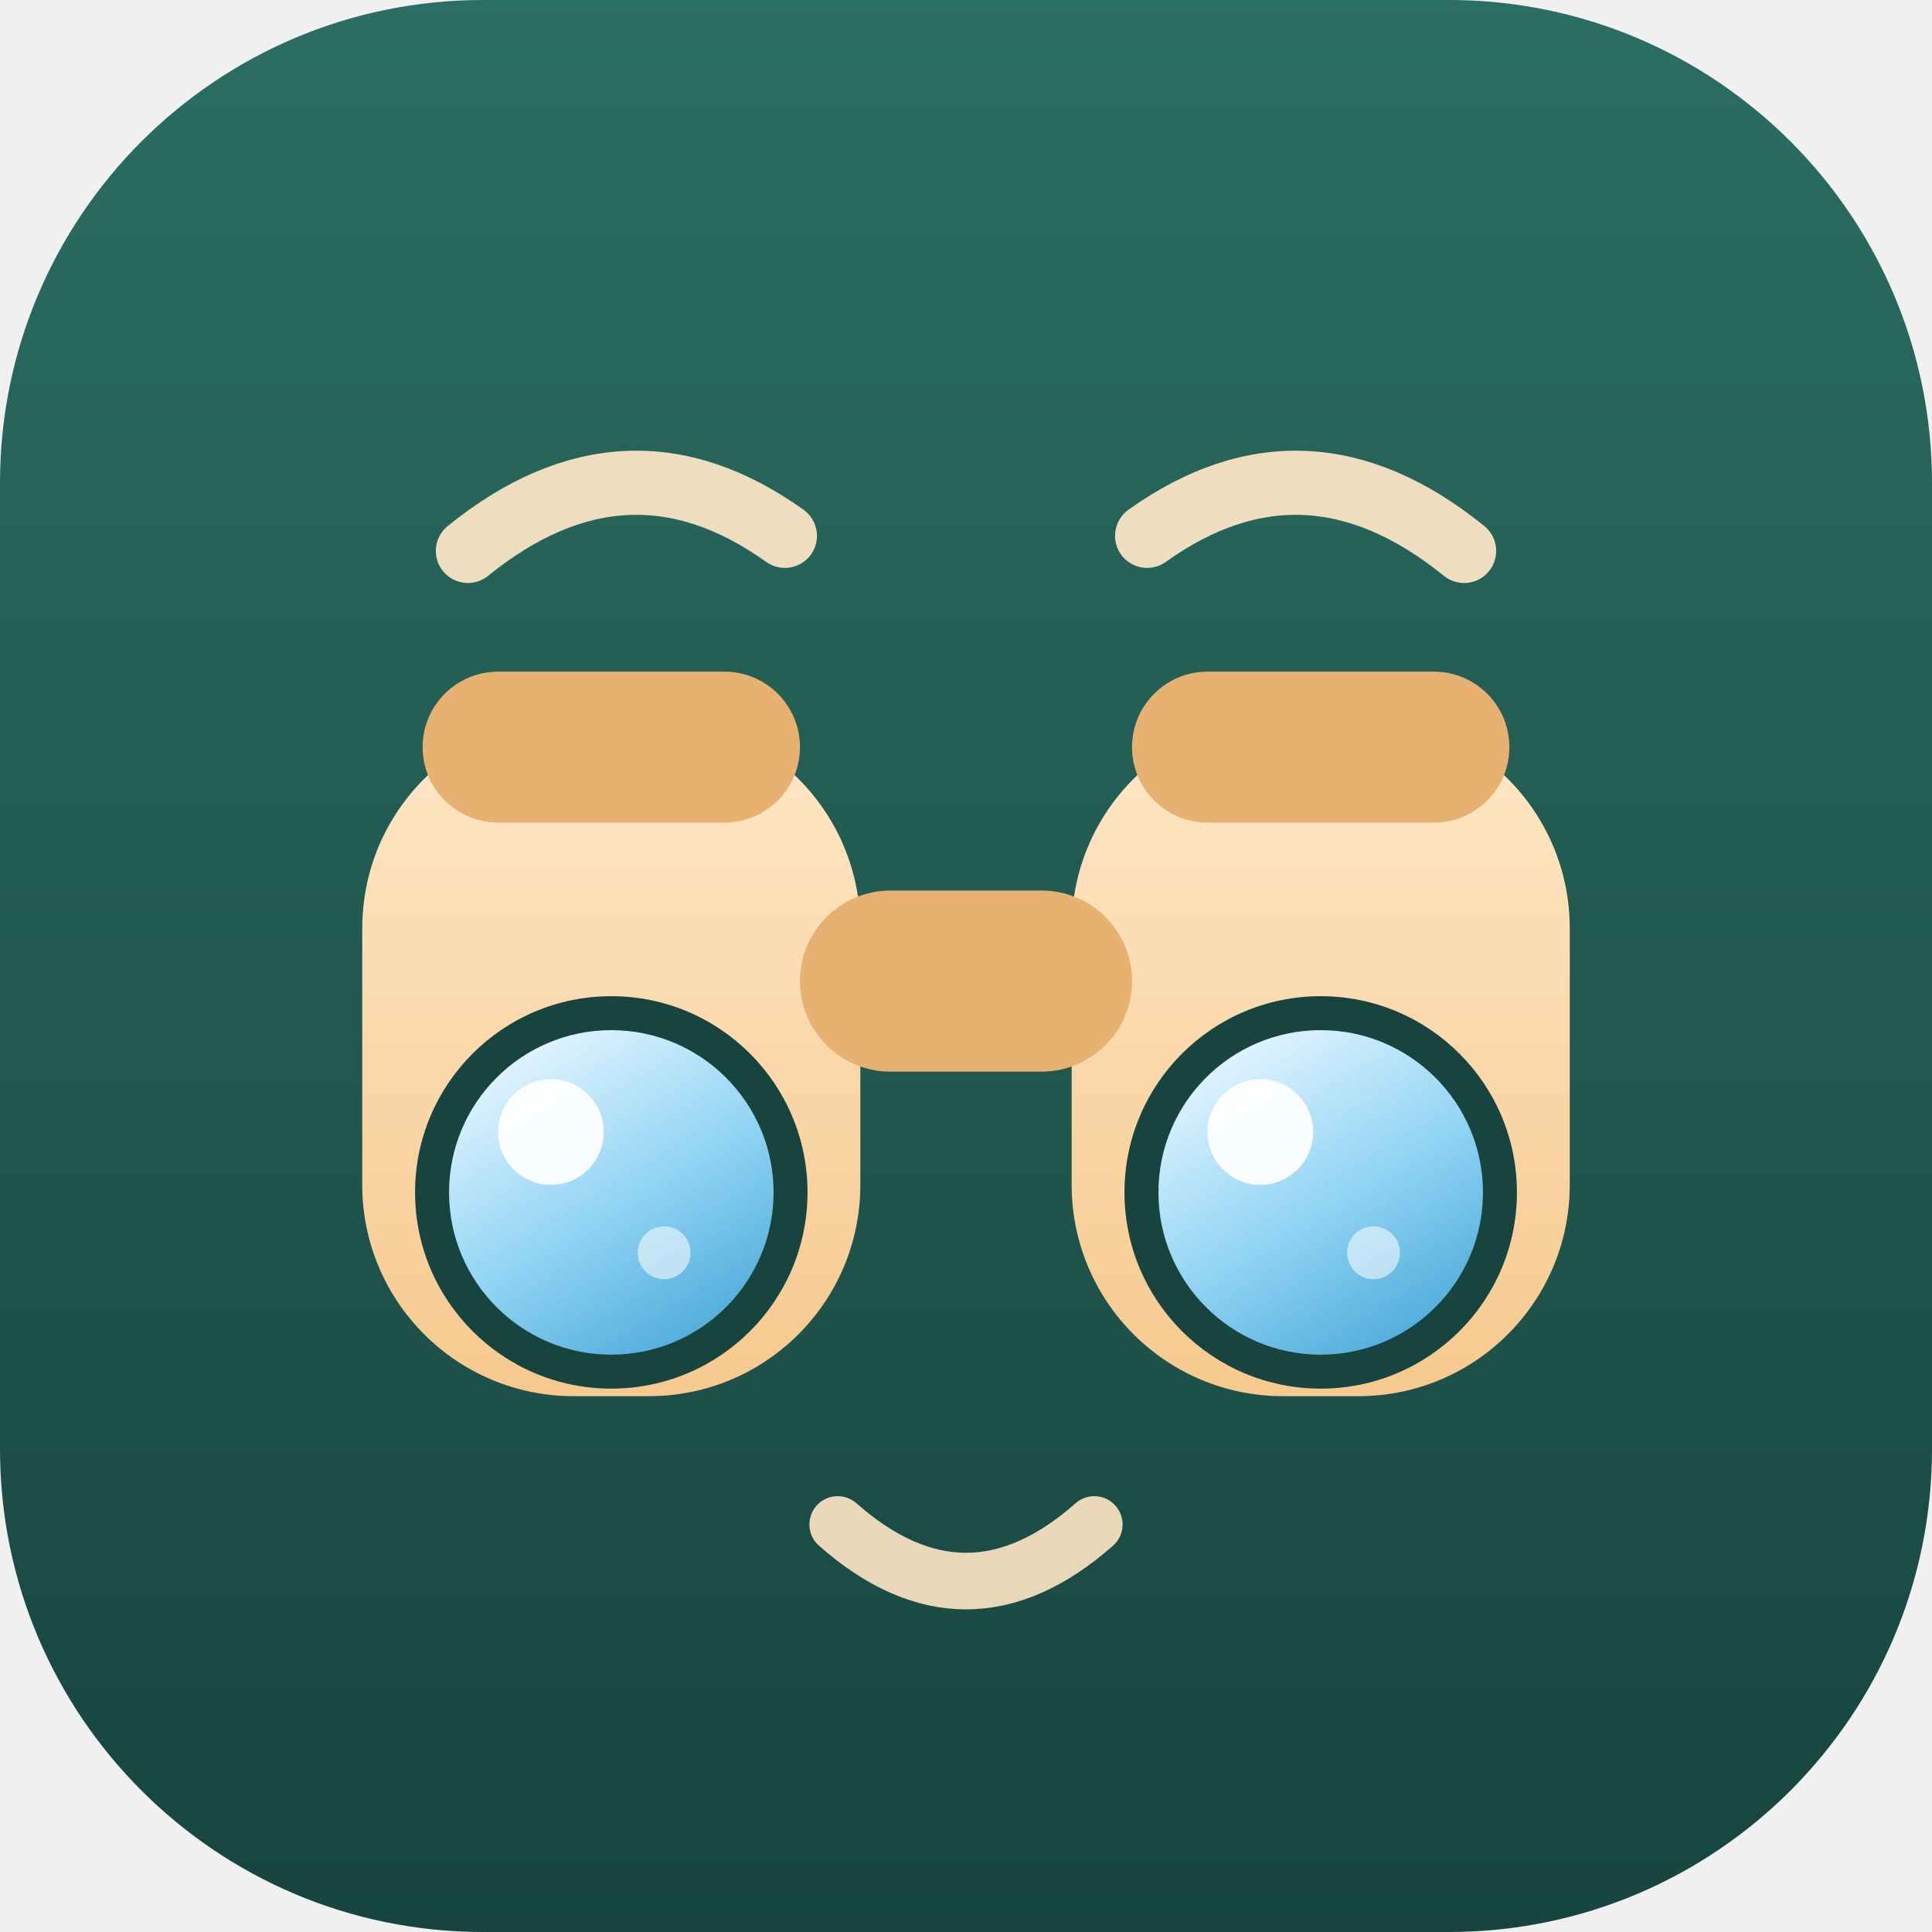
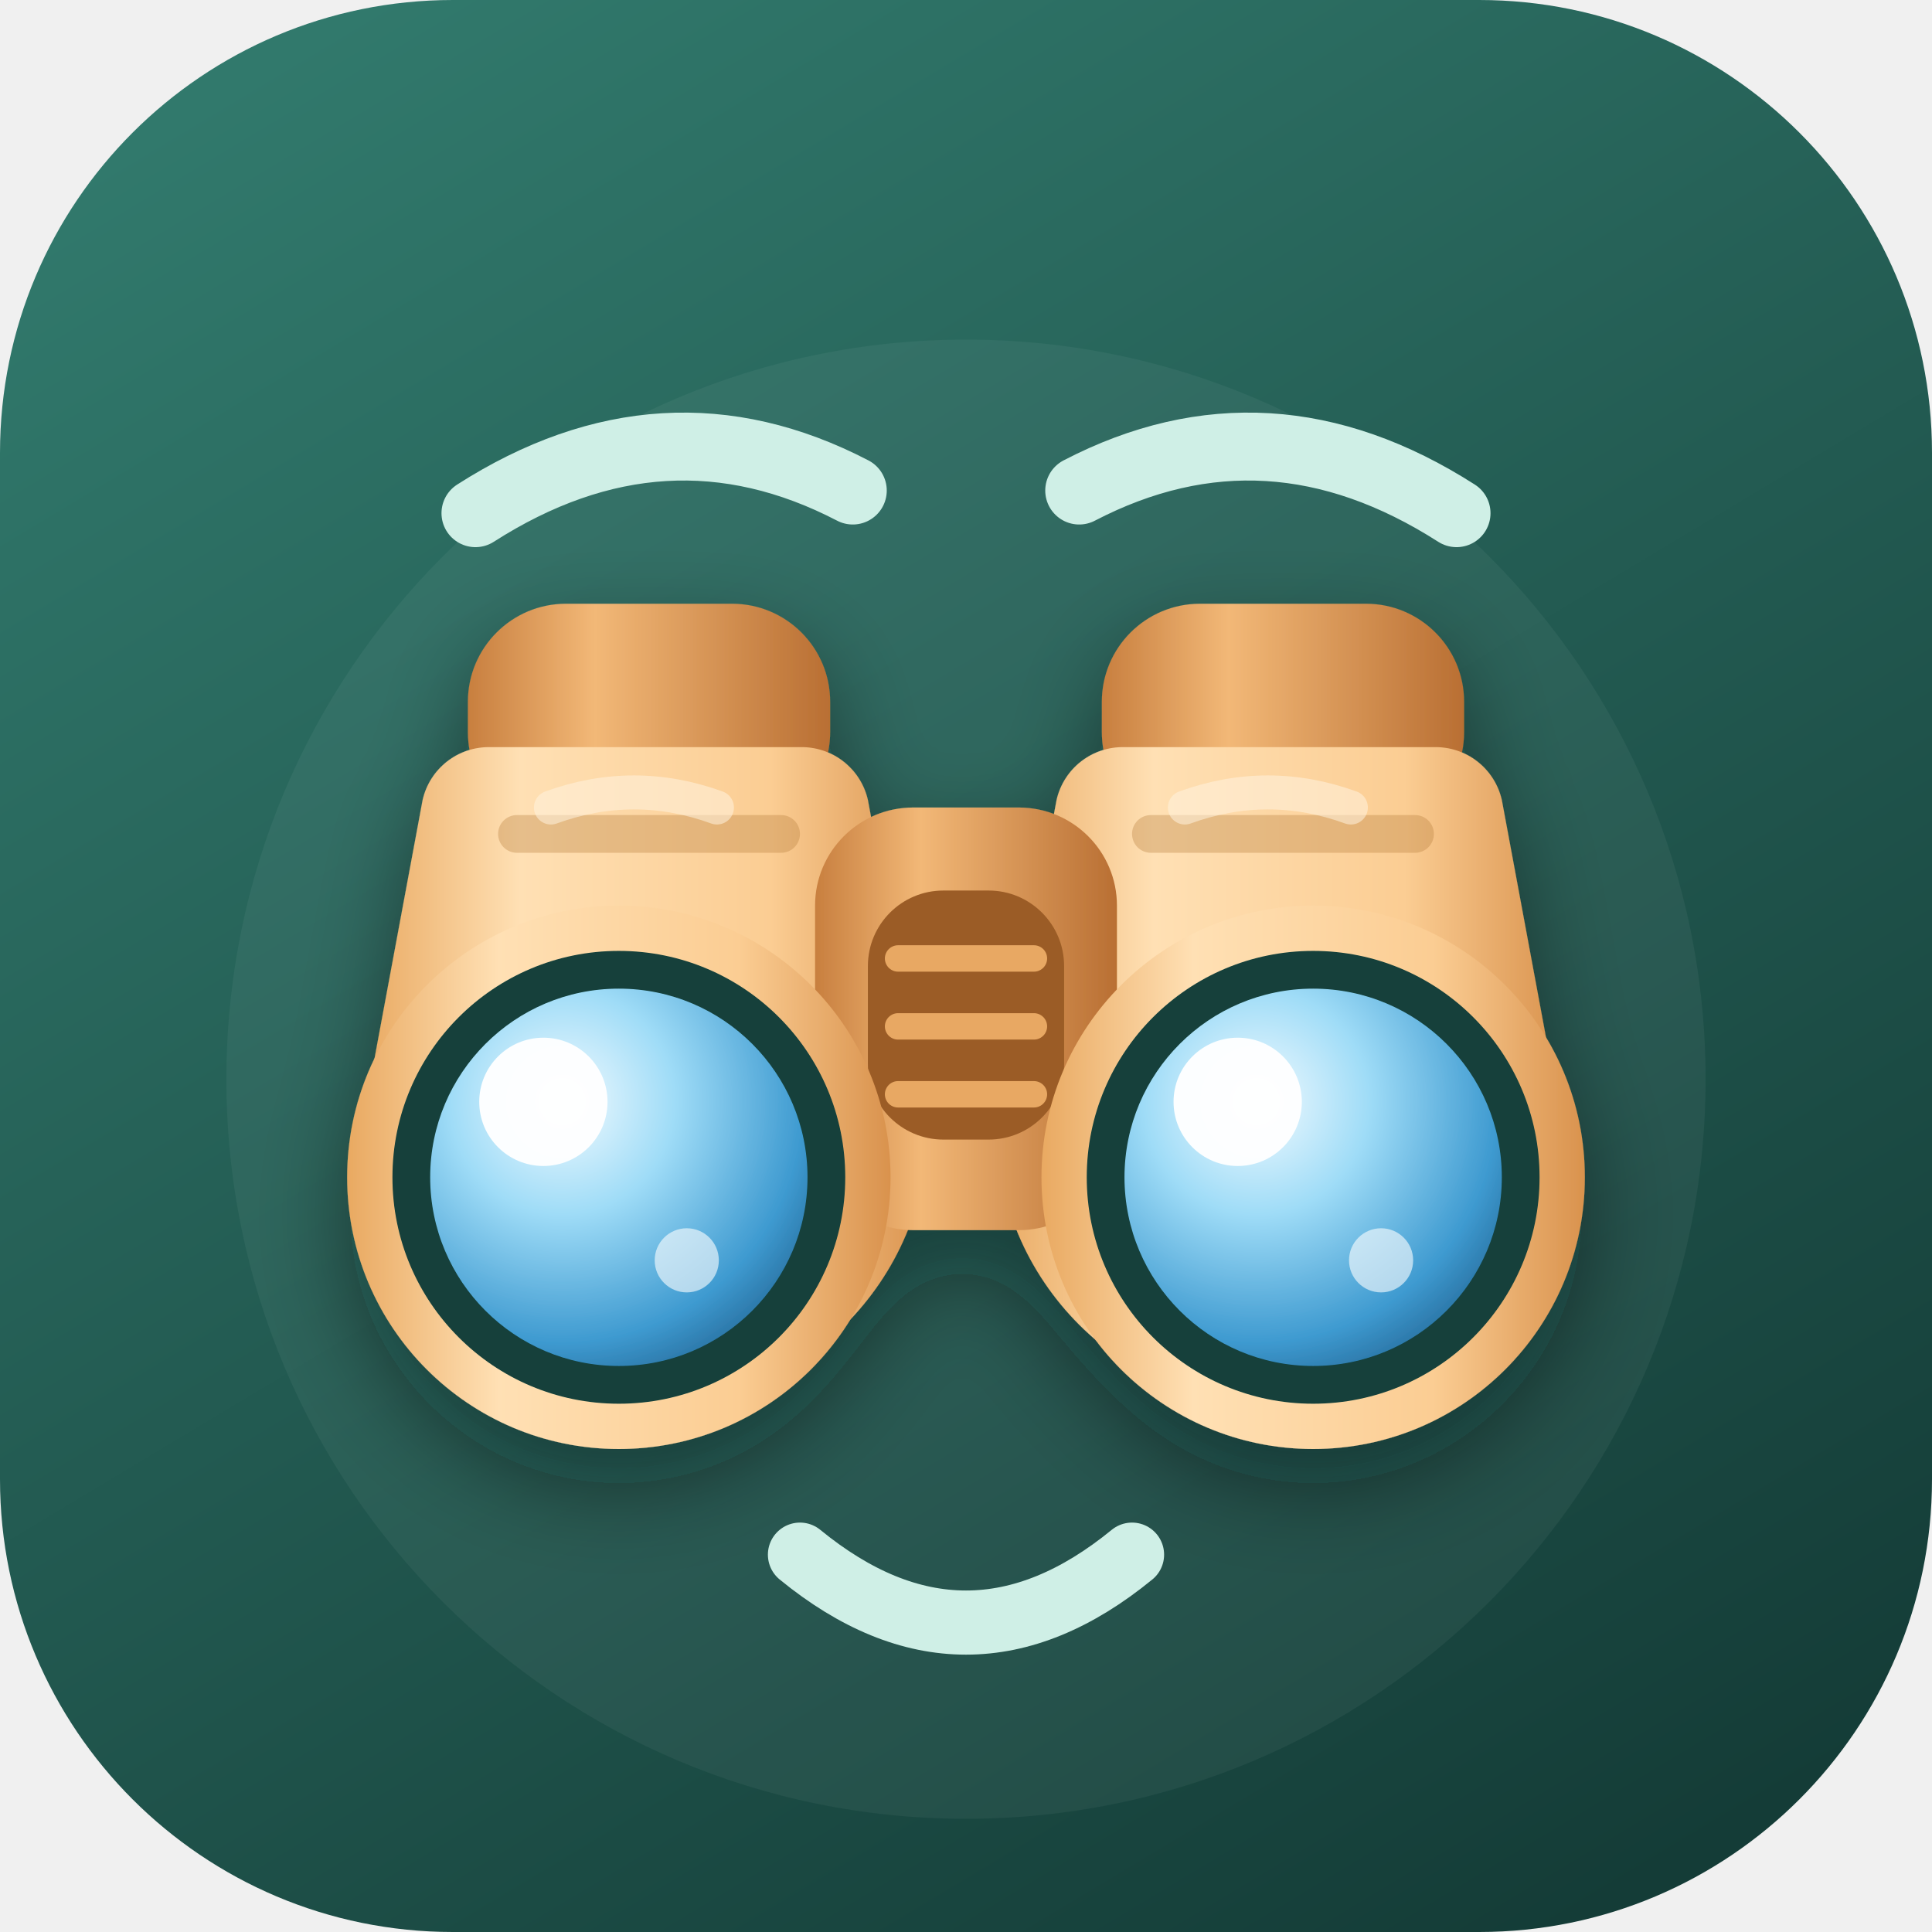
<svg xmlns="http://www.w3.org/2000/svg" viewBox="0 0 512 512" width="512" height="512">
  <defs>
-     <linearGradient id="bg" x1="0" y1="0" x2="0" y2="1">
-       <stop offset="0" stop-color="#2B6E63" />
-       <stop offset="1" stop-color="#17443E" />
+     <linearGradient id="bg" x1="0.2" y1="0" x2="0.8" y2="1">
+       <stop offset="0" stop-color="#31796C" />
+       <stop offset="1" stop-color="#143C37" />
    </linearGradient>
-     <linearGradient id="body" x1="0" y1="0" x2="0" y2="1">
-       <stop offset="0" stop-color="#FFE7C7" />
-       <stop offset="1" stop-color="#F6C98E" />
+     <linearGradient id="barrel" x1="0" y1="0" x2="1" y2="0">
+       <stop offset="0" stop-color="#E9A961" />
+       <stop offset="0.28" stop-color="#FFE0B4" />
+       <stop offset="0.72" stop-color="#FBCD93" />
+       <stop offset="1" stop-color="#D9924D" />
    </linearGradient>
-     <linearGradient id="lens" x1="0.2" y1="0" x2="0.8" y2="1">
-       <stop offset="0" stop-color="#EAF7FF" />
-       <stop offset="0.55" stop-color="#8FD3F4" />
-       <stop offset="1" stop-color="#4AA8D8" />
+     <linearGradient id="cap" x1="0" y1="0" x2="1" y2="0">
+       <stop offset="0" stop-color="#C87F3F" />
+       <stop offset="0.35" stop-color="#F2B877" />
+       <stop offset="1" stop-color="#B96F33" />
    </linearGradient>
+     <radialGradient id="lens" cx="0.35" cy="0.3" r="0.85">
+       <stop offset="0" stop-color="#F4FBFF" />
+       <stop offset="0.35" stop-color="#9FDCF7" />
+       <stop offset="0.75" stop-color="#3E9AD0" />
+       <stop offset="1" stop-color="#1D5C8A" />
+     </radialGradient>
+     <linearGradient id="strapG" x1="0" y1="0" x2="0" y2="1">
+       <stop offset="0" stop-color="#8FD3C7" />
+       <stop offset="1" stop-color="#4EA396" />
+     </linearGradient>
+     <filter id="soft" x="-30%" y="-30%" width="160%" height="160%">
+       <feDropShadow dx="0" dy="10" stdDeviation="12" flood-color="#06211E" flood-opacity="0.45" />
+     </filter>
  </defs>
-   <rect width="512" height="512" rx="128" fill="url(#bg)" />
-   <g stroke="#FFE7C7" stroke-width="17" stroke-linecap="round" fill="none" opacity="0.92">
-     <path d="M124 146 q42 -34 84 -4" />
-     <path d="M304 142 q42 -30 84 4" />
+   <rect width="512" height="512" rx="120" fill="url(#bg)" />
+   <circle cx="256" cy="286" r="196" fill="#ffffff" opacity="0.05" />
+   <g filter="url(#soft)">
+     <rect x="124" y="160" width="96" height="60" rx="26" fill="url(#cap)" />
+     <rect x="292" y="160" width="96" height="60" rx="26" fill="url(#cap)" />
+     <path d="M132 198 h80 a18 18 0 0 1 18 14 l16 86 a72 72 0 0 1 -150 0 l16 -86 a18 18 0 0 1 18 -14 z" fill="url(#barrel)" />
+     <path d="M300 198 h80 a18 18 0 0 1 18 14 l16 86 a72 72 0 0 1 -150 0 l16 -86 a18 18 0 0 1 18 -14 z" fill="url(#barrel)" />
+     <g fill="#B87D3C" opacity="0.35">
+       <rect x="132" y="216" width="80" height="10" rx="5" />
+       <rect x="300" y="216" width="80" height="10" rx="5" />
+     </g>
+     <rect x="216" y="214" width="80" height="112" rx="26" fill="url(#cap)" />
+     <g>
+       <rect x="230" y="236" width="52" height="66" rx="20" fill="#9B5C26" />
+       <g stroke="#E8A863" stroke-width="7" stroke-linecap="round">
+         <path d="M238 254 h36" />
+         <path d="M238 272 h36" />
+         <path d="M238 290 h36" />
+       </g>
+     </g>
+     <circle cx="164" cy="312" r="72" fill="url(#barrel)" />
+     <circle cx="348" cy="312" r="72" fill="url(#barrel)" />
+     <circle cx="164" cy="312" r="60" fill="#12403A" />
+     <circle cx="348" cy="312" r="60" fill="#12403A" />
+     <circle cx="164" cy="312" r="50" fill="url(#lens)" />
+     <circle cx="348" cy="312" r="50" fill="url(#lens)" />
+     <circle cx="144" cy="292" r="17" fill="#fff" opacity="0.95" />
+     <circle cx="328" cy="292" r="17" fill="#fff" opacity="0.95" />
+     <circle cx="182" cy="334" r="8.5" fill="#fff" opacity="0.6" />
+     <circle cx="366" cy="334" r="8.5" fill="#fff" opacity="0.6" />
+     <g stroke="#FFF3DF" stroke-width="9" stroke-linecap="round" fill="none" opacity="0.55">
+       <path d="M146 214 q22 -8 44 0" />
+       <path d="M314 214 q22 -8 44 0" />
+     </g>
  </g>
-   <g>
-     <rect x="96" y="190" width="132" height="180" rx="56" fill="url(#body)" />
-     <rect x="284" y="190" width="132" height="180" rx="56" fill="url(#body)" />
-     <rect x="212" y="236" width="88" height="48" rx="24" fill="#E7B172" />
-     <rect x="112" y="178" width="100" height="40" rx="20" fill="#E7B172" />
-     <rect x="300" y="178" width="100" height="40" rx="20" fill="#E7B172" />
+   <g stroke="#CFEFE6" stroke-width="18" stroke-linecap="round" fill="none">
+     <path d="M126 136 q50 -32 100 -6" />
+     <path d="M286 130 q50 -26 100 6" />
  </g>
-   <g>
-     <circle cx="162" cy="316" r="52" fill="#17443E" />
-     <circle cx="350" cy="316" r="52" fill="#17443E" />
-     <circle cx="162" cy="316" r="43" fill="url(#lens)" />
-     <circle cx="350" cy="316" r="43" fill="url(#lens)" />
-     <circle cx="146" cy="300" r="14" fill="#FFFFFF" opacity="0.92" />
-     <circle cx="334" cy="300" r="14" fill="#FFFFFF" opacity="0.92" />
-     <circle cx="176" cy="332" r="7" fill="#FFFFFF" opacity="0.55" />
-     <circle cx="364" cy="332" r="7" fill="#FFFFFF" opacity="0.55" />
-   </g>
-   <path d="M222 404 q34 30 68 0" stroke="#FFE7C7" stroke-width="15" stroke-linecap="round" fill="none" opacity="0.9" />
+   <path d="M212 412 q44 36 88 0" stroke="#CFEFE6" stroke-width="17" stroke-linecap="round" fill="none" />
</svg>
